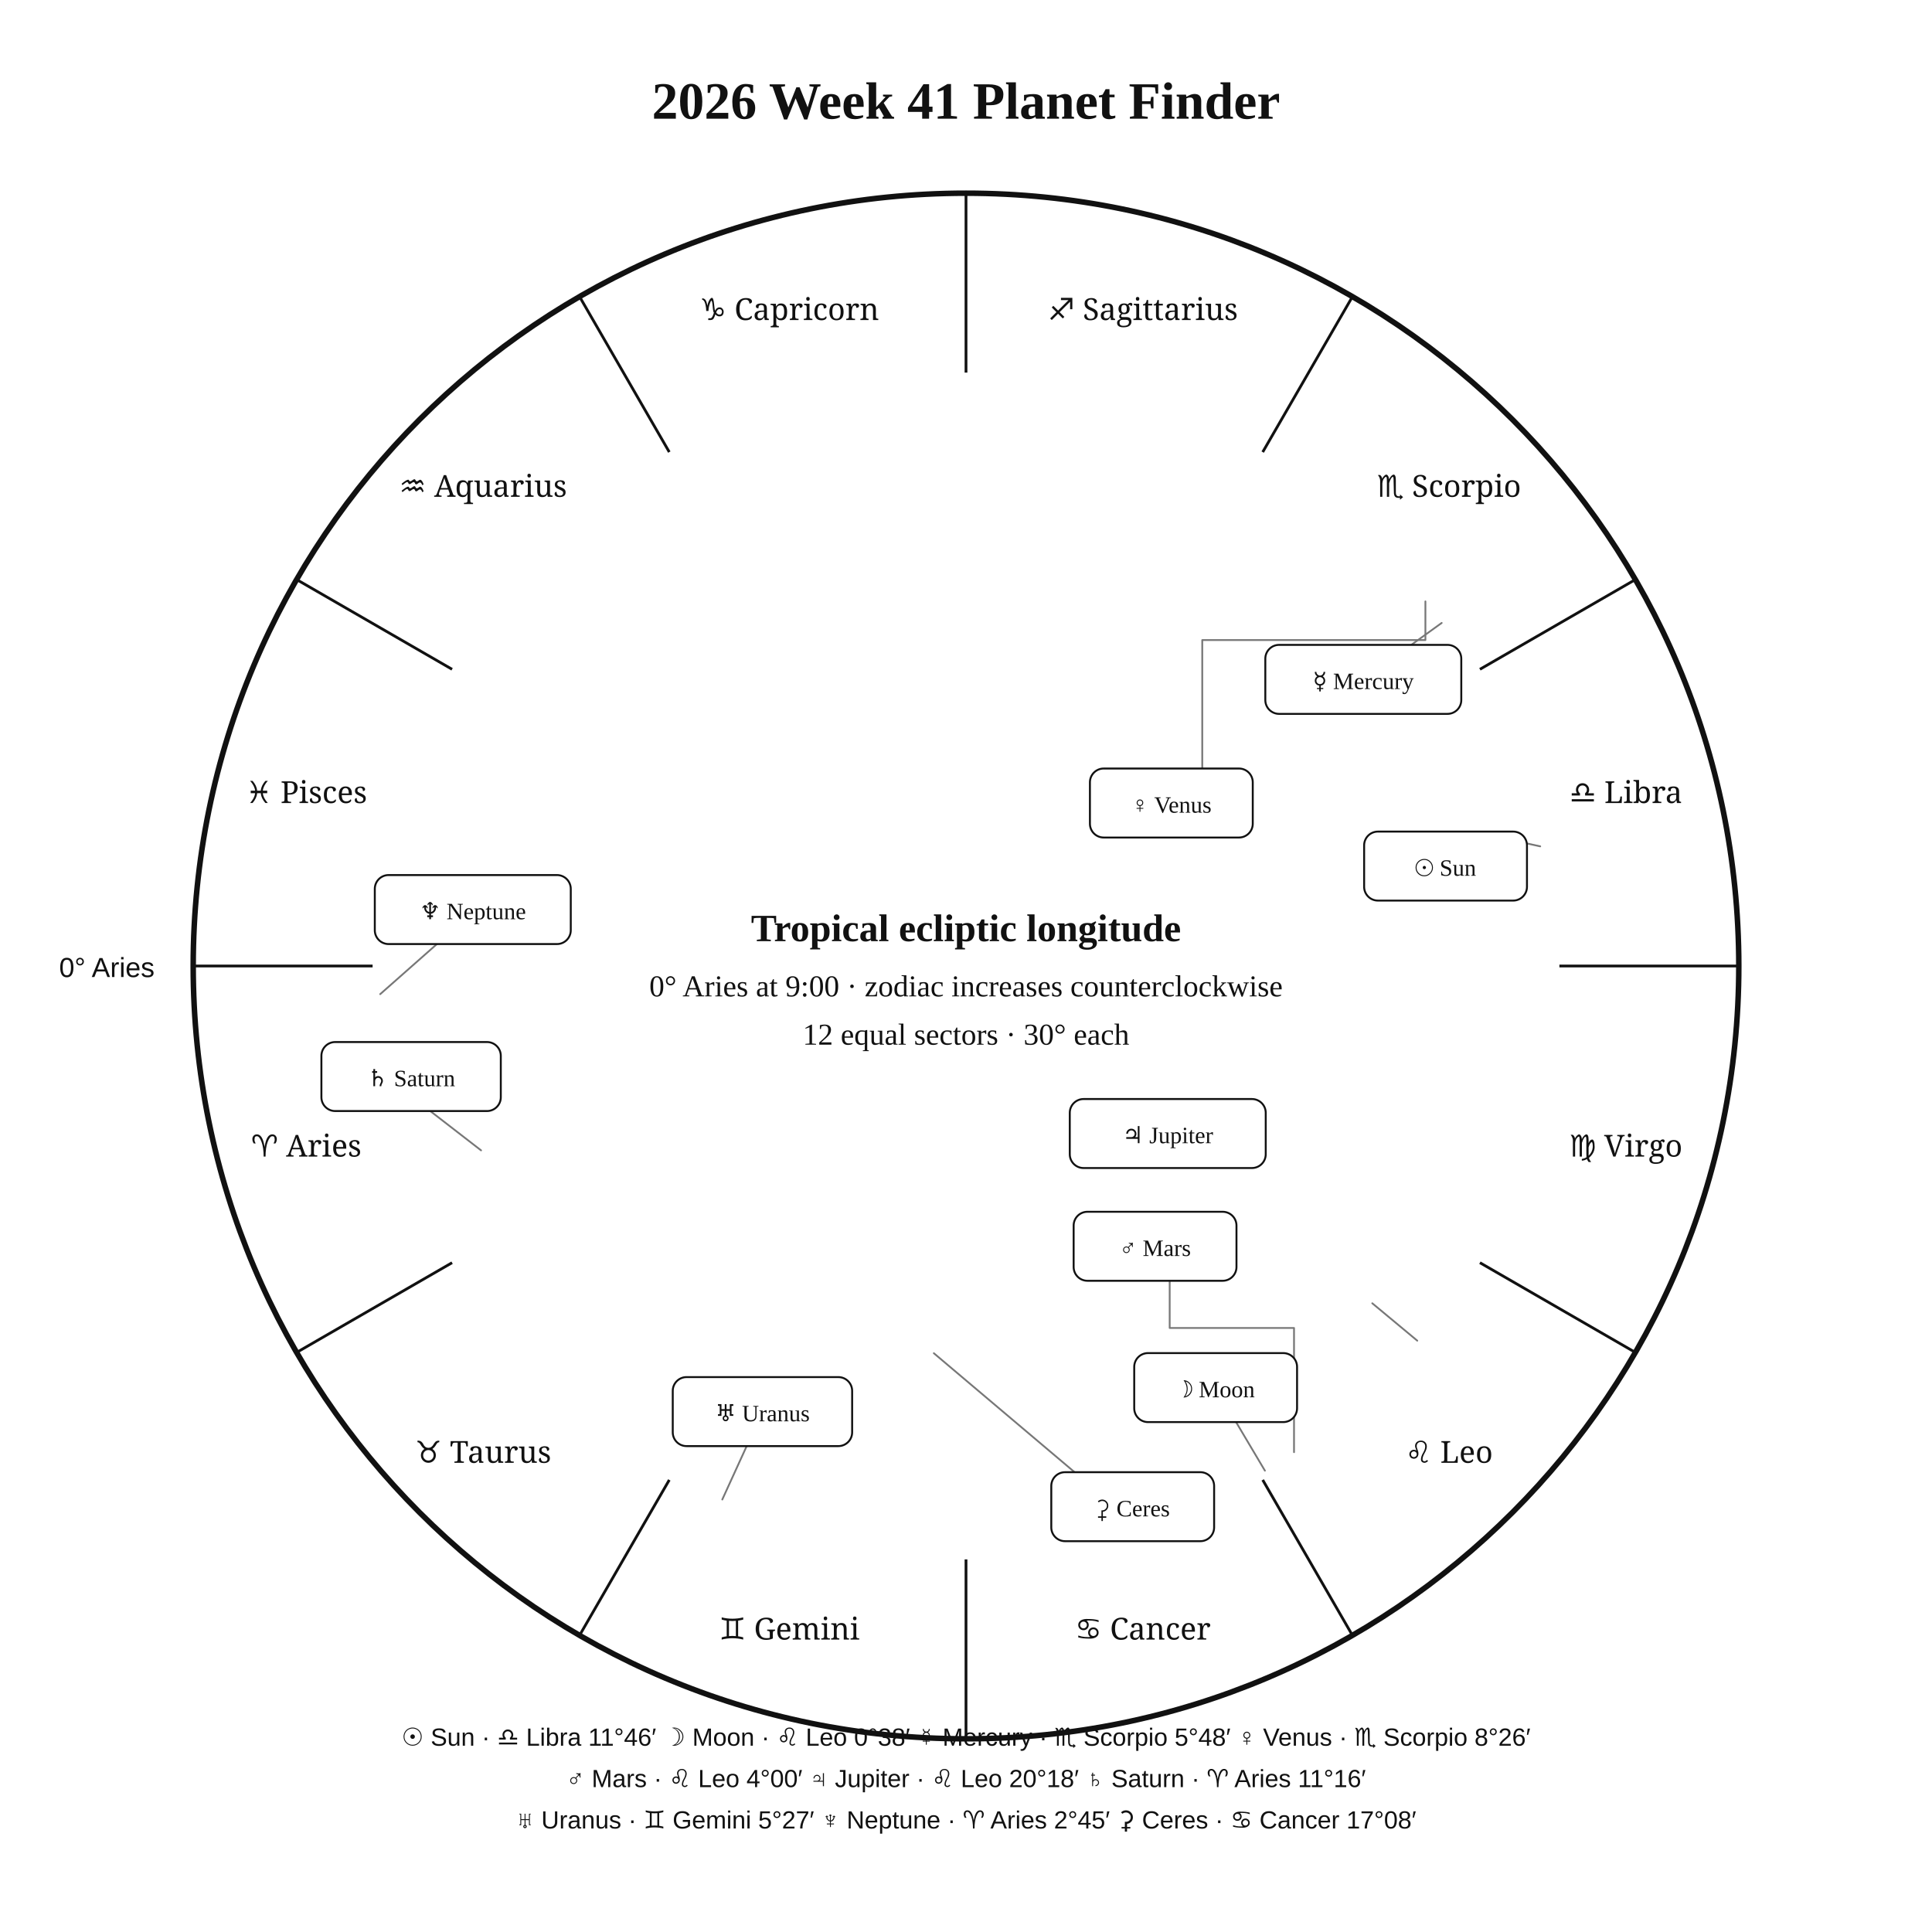
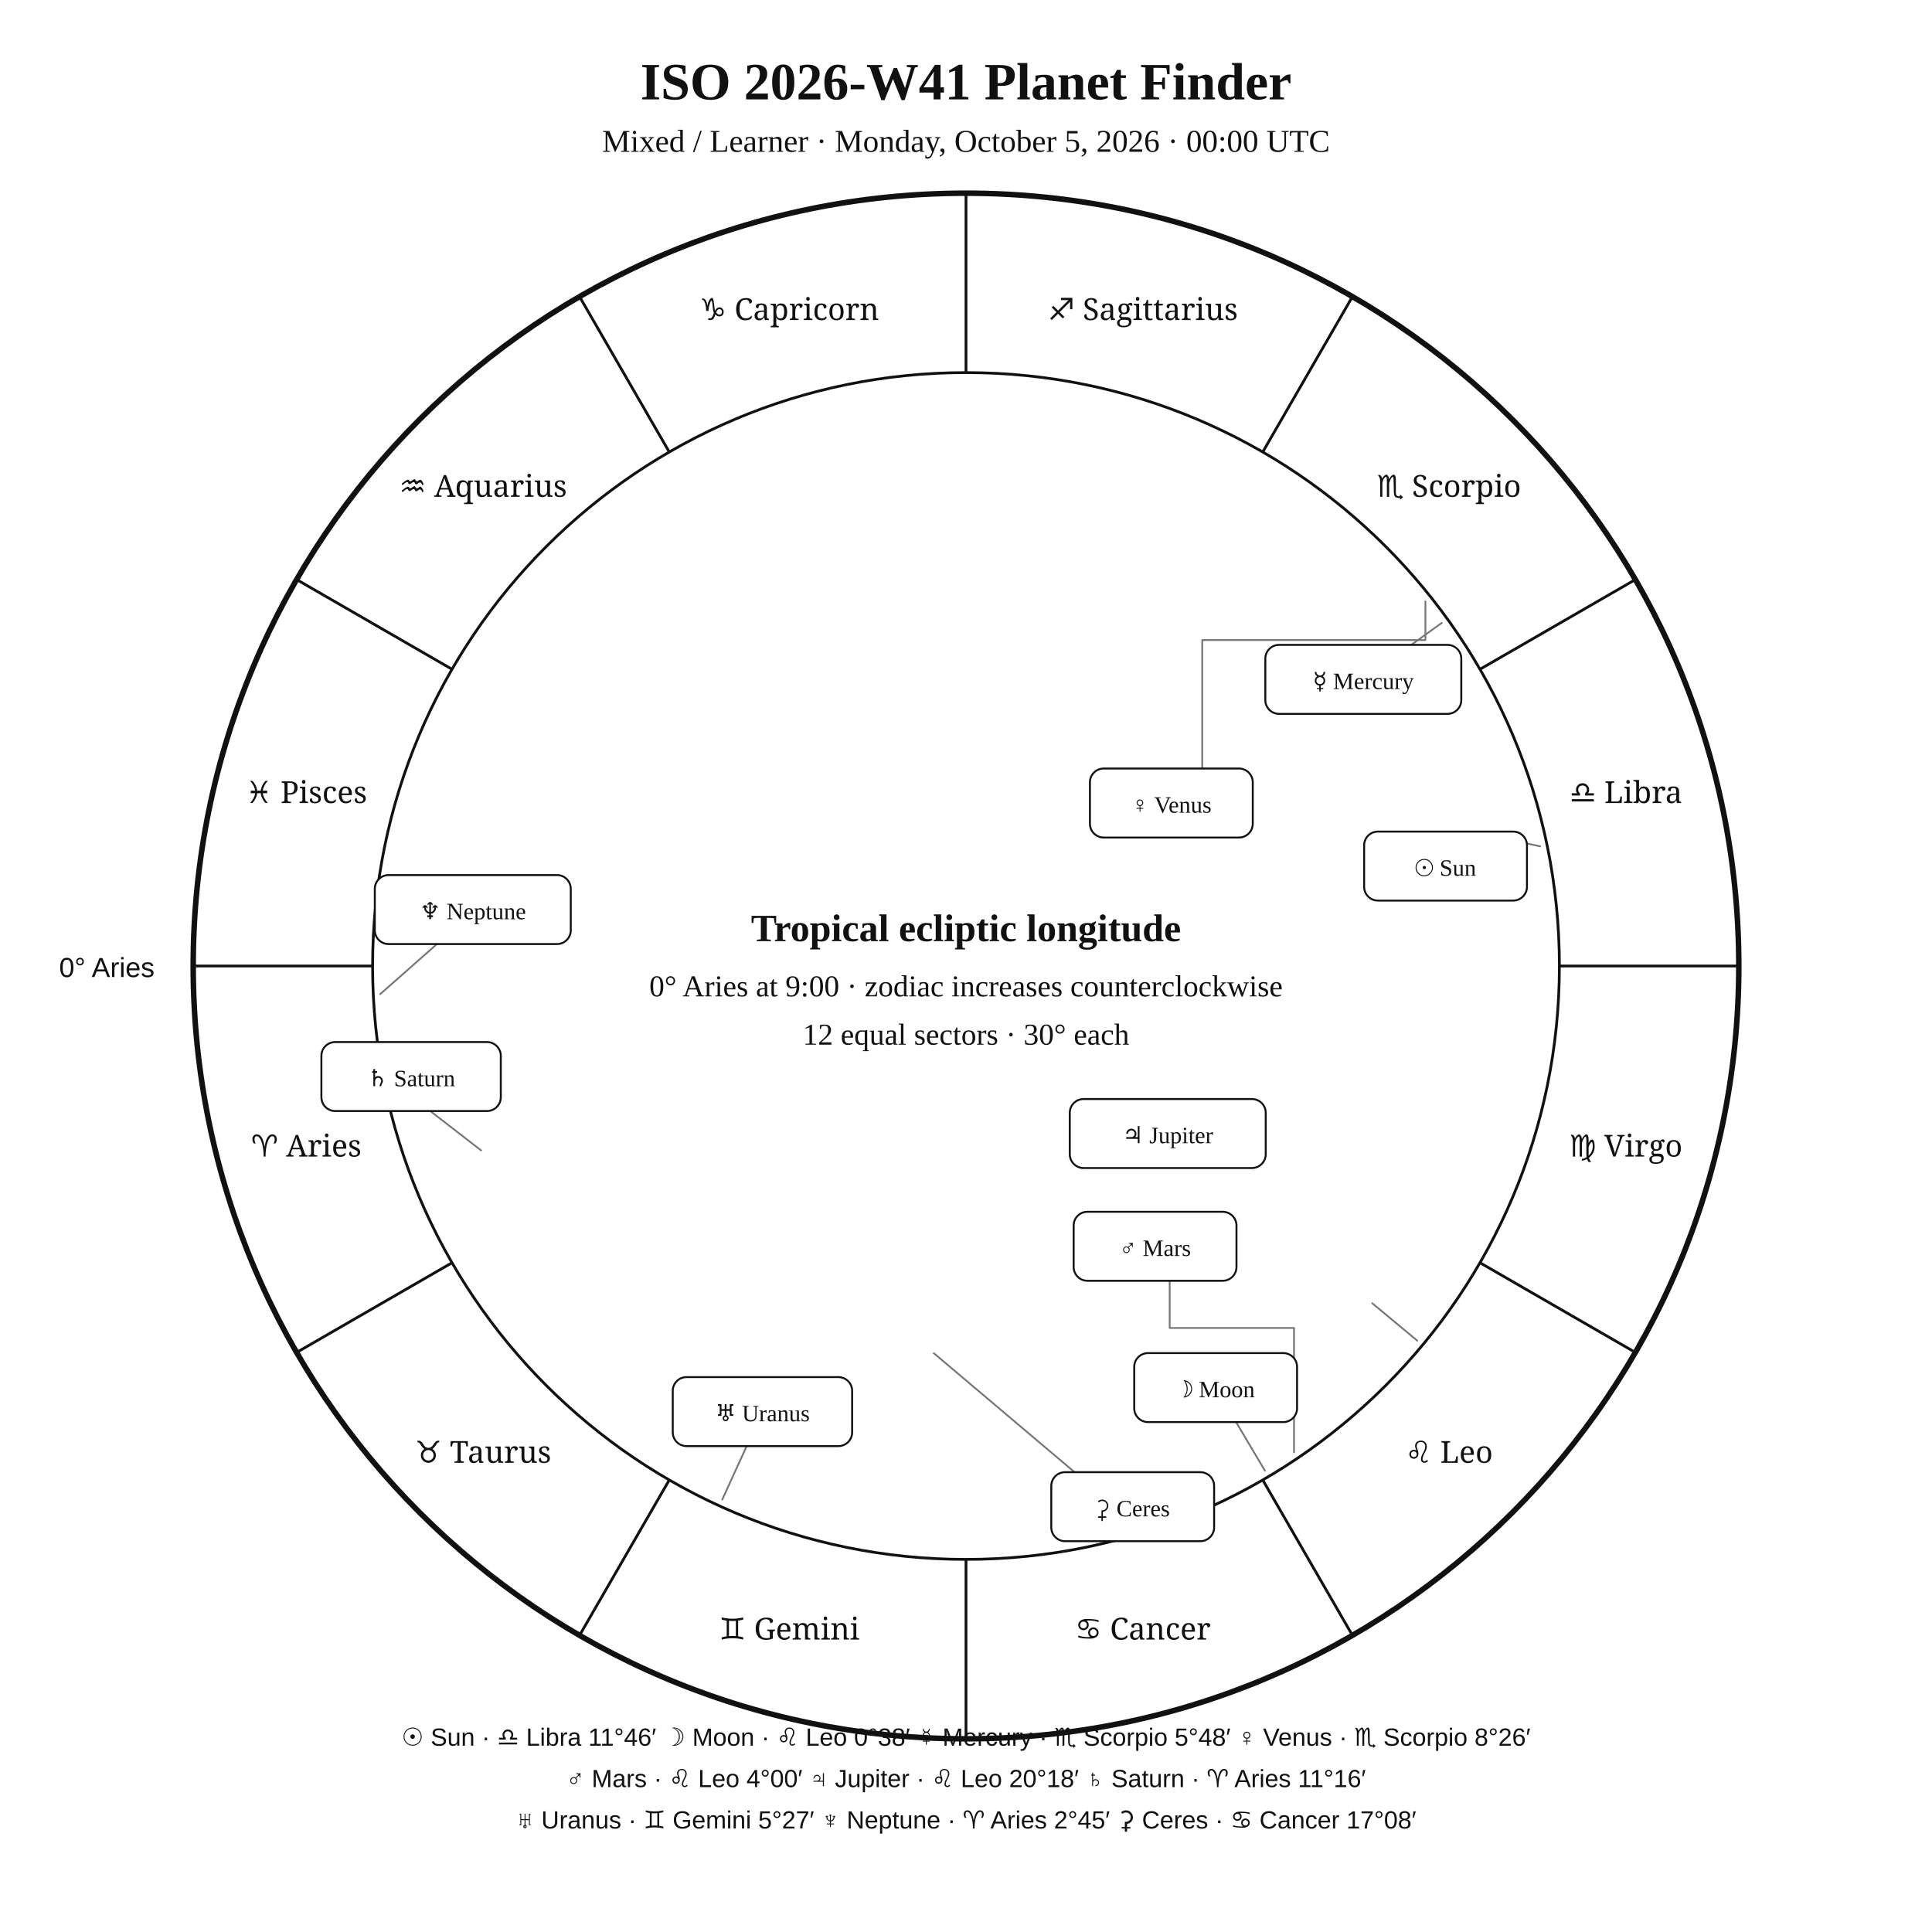
<svg xmlns="http://www.w3.org/2000/svg" width="1400" height="1400" viewBox="0 0 1400 1400">
  <rect width="100%" height="100%" fill="white" />
  <style>text{font-family:Georgia,"Times New Roman",serif;fill:#111 !important;color:#111 !important;-webkit-text-fill-color:#111 !important}.sans{font-family:Arial,Helvetica,sans-serif}.zodiac{font-family:"Arial Unicode MS","Segoe UI Symbol","Noto Sans Symbols 2","Apple Symbols",serif;font-variant-emoji:text;fill:#111 !important;color:#111 !important;-webkit-text-fill-color:#111 !important}</style>
-   <text x="700" y="86" text-anchor="middle" font-size="38" font-weight="700">2026 Week 41 Planet Finder</text>
+   <text x="700" y="72" text-anchor="middle" font-size="38" font-weight="700">ISO 2026-W41 Planet Finder</text>
+   <text x="700" y="110" text-anchor="middle" font-size="23">Mixed / Learner · Monday, October 5, 2026 · 00:00 UTC</text>
  <circle cx="700" cy="700" r="560" fill="none" stroke="#111" stroke-width="4" />
+   <circle cx="700" cy="700" r="430" fill="none" stroke="#111" stroke-width="2" />
  <line x1="270" y1="700" x2="140" y2="700" stroke="#111" stroke-width="2" />
  <line x1="327.6" y1="915" x2="215" y2="980" stroke="#111" stroke-width="2" />
  <line x1="485" y1="1072.4" x2="420" y2="1185" stroke="#111" stroke-width="2" />
  <line x1="700" y1="1130" x2="700" y2="1260" stroke="#111" stroke-width="2" />
  <line x1="915" y1="1072.4" x2="980" y2="1185" stroke="#111" stroke-width="2" />
  <line x1="1072.4" y1="915" x2="1185" y2="980" stroke="#111" stroke-width="2" />
  <line x1="1130" y1="700" x2="1260" y2="700" stroke="#111" stroke-width="2" />
  <line x1="1072.4" y1="485" x2="1185" y2="420" stroke="#111" stroke-width="2" />
  <line x1="915" y1="327.6" x2="980" y2="215" stroke="#111" stroke-width="2" />
  <line x1="700" y1="270" x2="700" y2="140" stroke="#111" stroke-width="2" />
  <line x1="485" y1="327.6" x2="420" y2="215" stroke="#111" stroke-width="2" />
  <line x1="327.6" y1="485" x2="215" y2="420" stroke="#111" stroke-width="2" />
  <text class="zodiac" x="221.9" y="838.1" text-anchor="middle" font-size="22">♈ Aries</text>
  <text class="zodiac" x="350" y="1060" text-anchor="middle" font-size="22">♉ Taurus</text>
  <text class="zodiac" x="571.9" y="1188.1" text-anchor="middle" font-size="22">♊ Gemini</text>
  <text class="zodiac" x="828.1" y="1188.1" text-anchor="middle" font-size="22">♋ Cancer</text>
  <text class="zodiac" x="1050" y="1060" text-anchor="middle" font-size="22">♌ Leo</text>
  <text class="zodiac" x="1178.1" y="838.1" text-anchor="middle" font-size="22">♍ Virgo</text>
  <text class="zodiac" x="1178.1" y="581.9" text-anchor="middle" font-size="22">♎ Libra</text>
  <text class="zodiac" x="1050" y="360" text-anchor="middle" font-size="22">♏ Scorpio</text>
  <text class="zodiac" x="828.1" y="231.9" text-anchor="middle" font-size="22">♐ Sagittarius</text>
  <text class="zodiac" x="571.9" y="231.9" text-anchor="middle" font-size="22">♑ Capricorn</text>
  <text class="zodiac" x="350" y="360" text-anchor="middle" font-size="22">♒ Aquarius</text>
  <text class="zodiac" x="221.9" y="581.9" text-anchor="middle" font-size="22">♓ Pisces</text>
  <text x="112" y="708" text-anchor="end" font-size="20" class="sans">0° Aries</text>
  <g fill="none" stroke="#777" stroke-width="1.3" stroke-linecap="round" stroke-linejoin="round">
    <polyline points="1116.1,613.3 1080.4,605.5" />
    <polyline points="916.6,1065.7 890,1020.9" />
    <polyline points="1044.7,451.4 1013.1,474.2" />
    <polyline points="1032.9,435.8 1032.9,463.8 871.2,463.8 871.2,564.1" />
    <polyline points="937.7,1052.3 937.7,962.3 847.6,962.3 847.6,918.8" />
    <polyline points="1027,971.5 994.4,944.4" />
    <polyline points="283.2,783 348.6,833.6" />
    <polyline points="523.4,1086.6 545.7,1037.8" />
    <polyline points="275.5,720.4 325.1,676.6" />
    <polyline points="825.2,1106.1 676.7,980.6" />
  </g>
  <g fill="white" stroke="#111" stroke-width="1.4">
    <rect x="988.5" y="602.6" width="118" height="50" rx="10" />
    <rect x="821.9" y="980.5" width="118" height="50" rx="10" />
    <rect x="916.9" y="467.3" width="142" height="50" rx="10" />
    <rect x="789.8" y="556.9" width="118" height="50" rx="10" />
    <rect x="778" y="878.1" width="118" height="50" rx="10" />
    <rect x="775.2" y="796.4" width="142" height="50" rx="10" />
    <rect x="232.9" y="755.1" width="130" height="50" rx="10" />
    <rect x="487.5" y="997.9" width="130" height="50" rx="10" />
    <rect x="271.6" y="634.1" width="142" height="50" rx="10" />
    <rect x="761.8" y="1066.8" width="118" height="50" rx="10" />
  </g>
  <g font-size="17" text-anchor="middle">
    <text x="1047.5" y="634.6">☉ Sun</text>
    <text x="880.9" y="1012.5">☽ Moon</text>
    <text x="987.9" y="499.3">☿ Mercury</text>
    <text x="848.8" y="588.9">♀ Venus</text>
    <text x="837" y="910.1">♂ Mars</text>
    <text x="846.2" y="828.4">♃ Jupiter</text>
    <text x="297.9" y="787.1">♄ Saturn</text>
    <text x="552.5" y="1029.9">♅ Uranus</text>
    <text x="342.6" y="666.1">♆ Neptune</text>
    <text x="820.8" y="1098.8">⚳ Ceres</text>
  </g>
  <text x="700" y="682" text-anchor="middle" font-size="28" font-weight="700">Tropical ecliptic longitude</text>
  <text x="700" y="722" text-anchor="middle" font-size="22">0° Aries at 9:00 · zodiac increases counterclockwise</text>
  <text x="700" y="757" text-anchor="middle" font-size="22">12 equal sectors · 30° each</text>
  <text x="700" y="1265" text-anchor="middle" font-size="18" class="sans">☉ Sun · ♎ Libra 11°46′   ☽ Moon · ♌ Leo 0°38′   ☿ Mercury · ♏ Scorpio 5°48′   ♀ Venus · ♏ Scorpio 8°26′</text>
  <text x="700" y="1295" text-anchor="middle" font-size="18" class="sans">♂ Mars · ♌ Leo 4°00′   ♃ Jupiter · ♌ Leo 20°18′   ♄ Saturn · ♈ Aries 11°16′</text>
  <text x="700" y="1325" text-anchor="middle" font-size="18" class="sans">♅ Uranus · ♊ Gemini 5°27′   ♆ Neptune · ♈ Aries 2°45′   ⚳ Ceres · ♋ Cancer 17°08′</text>
</svg>
